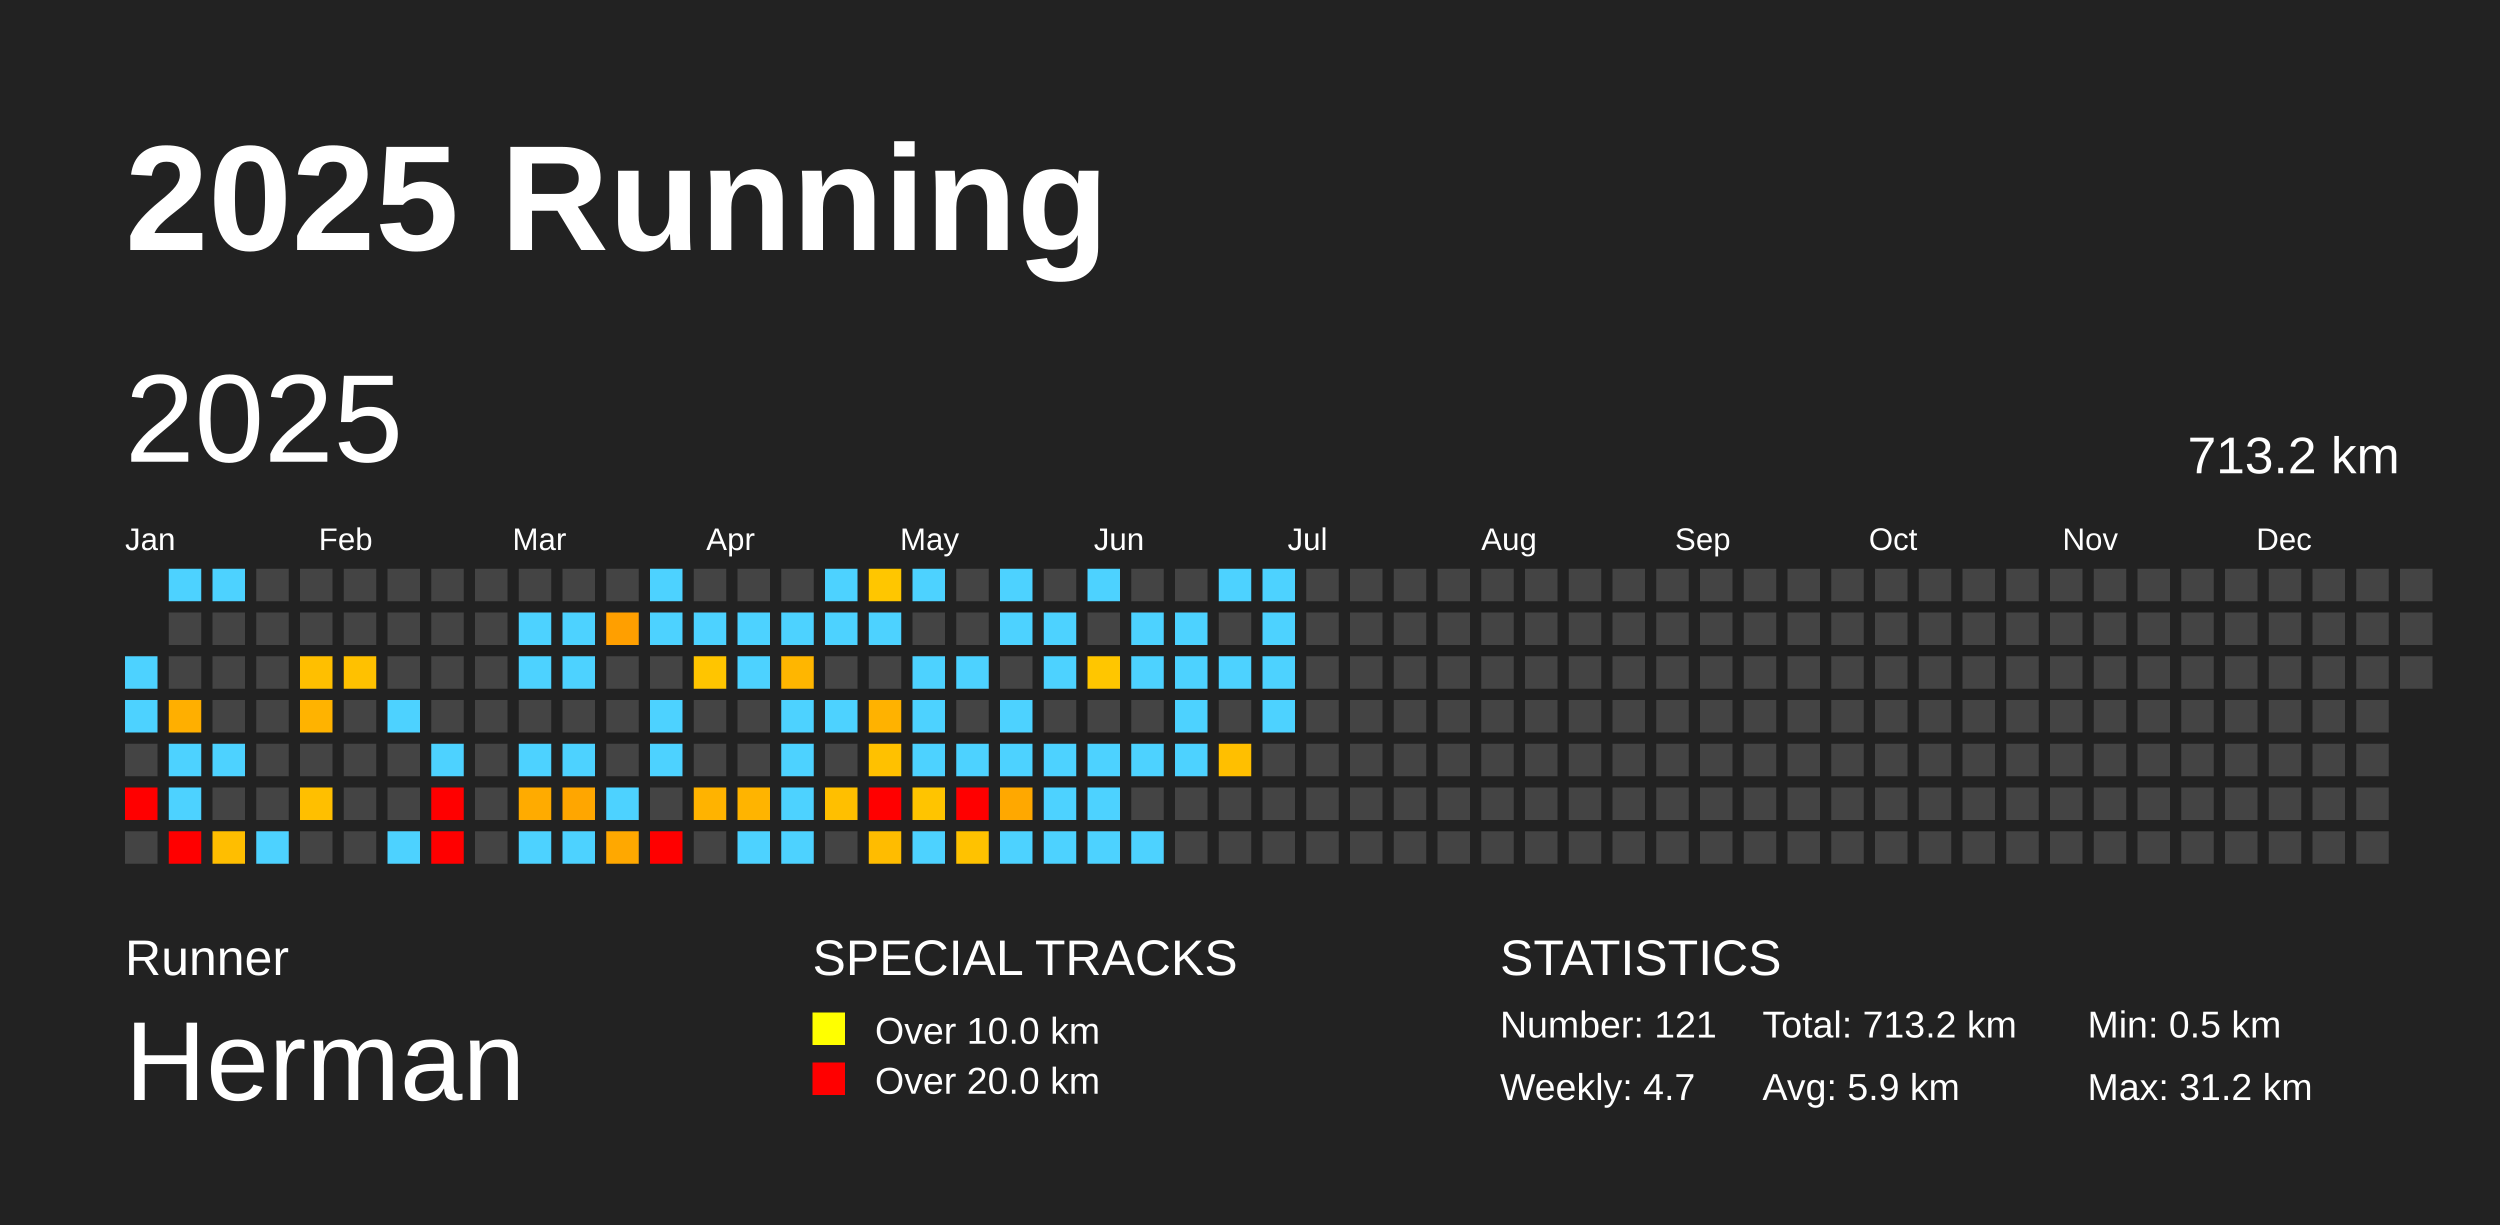
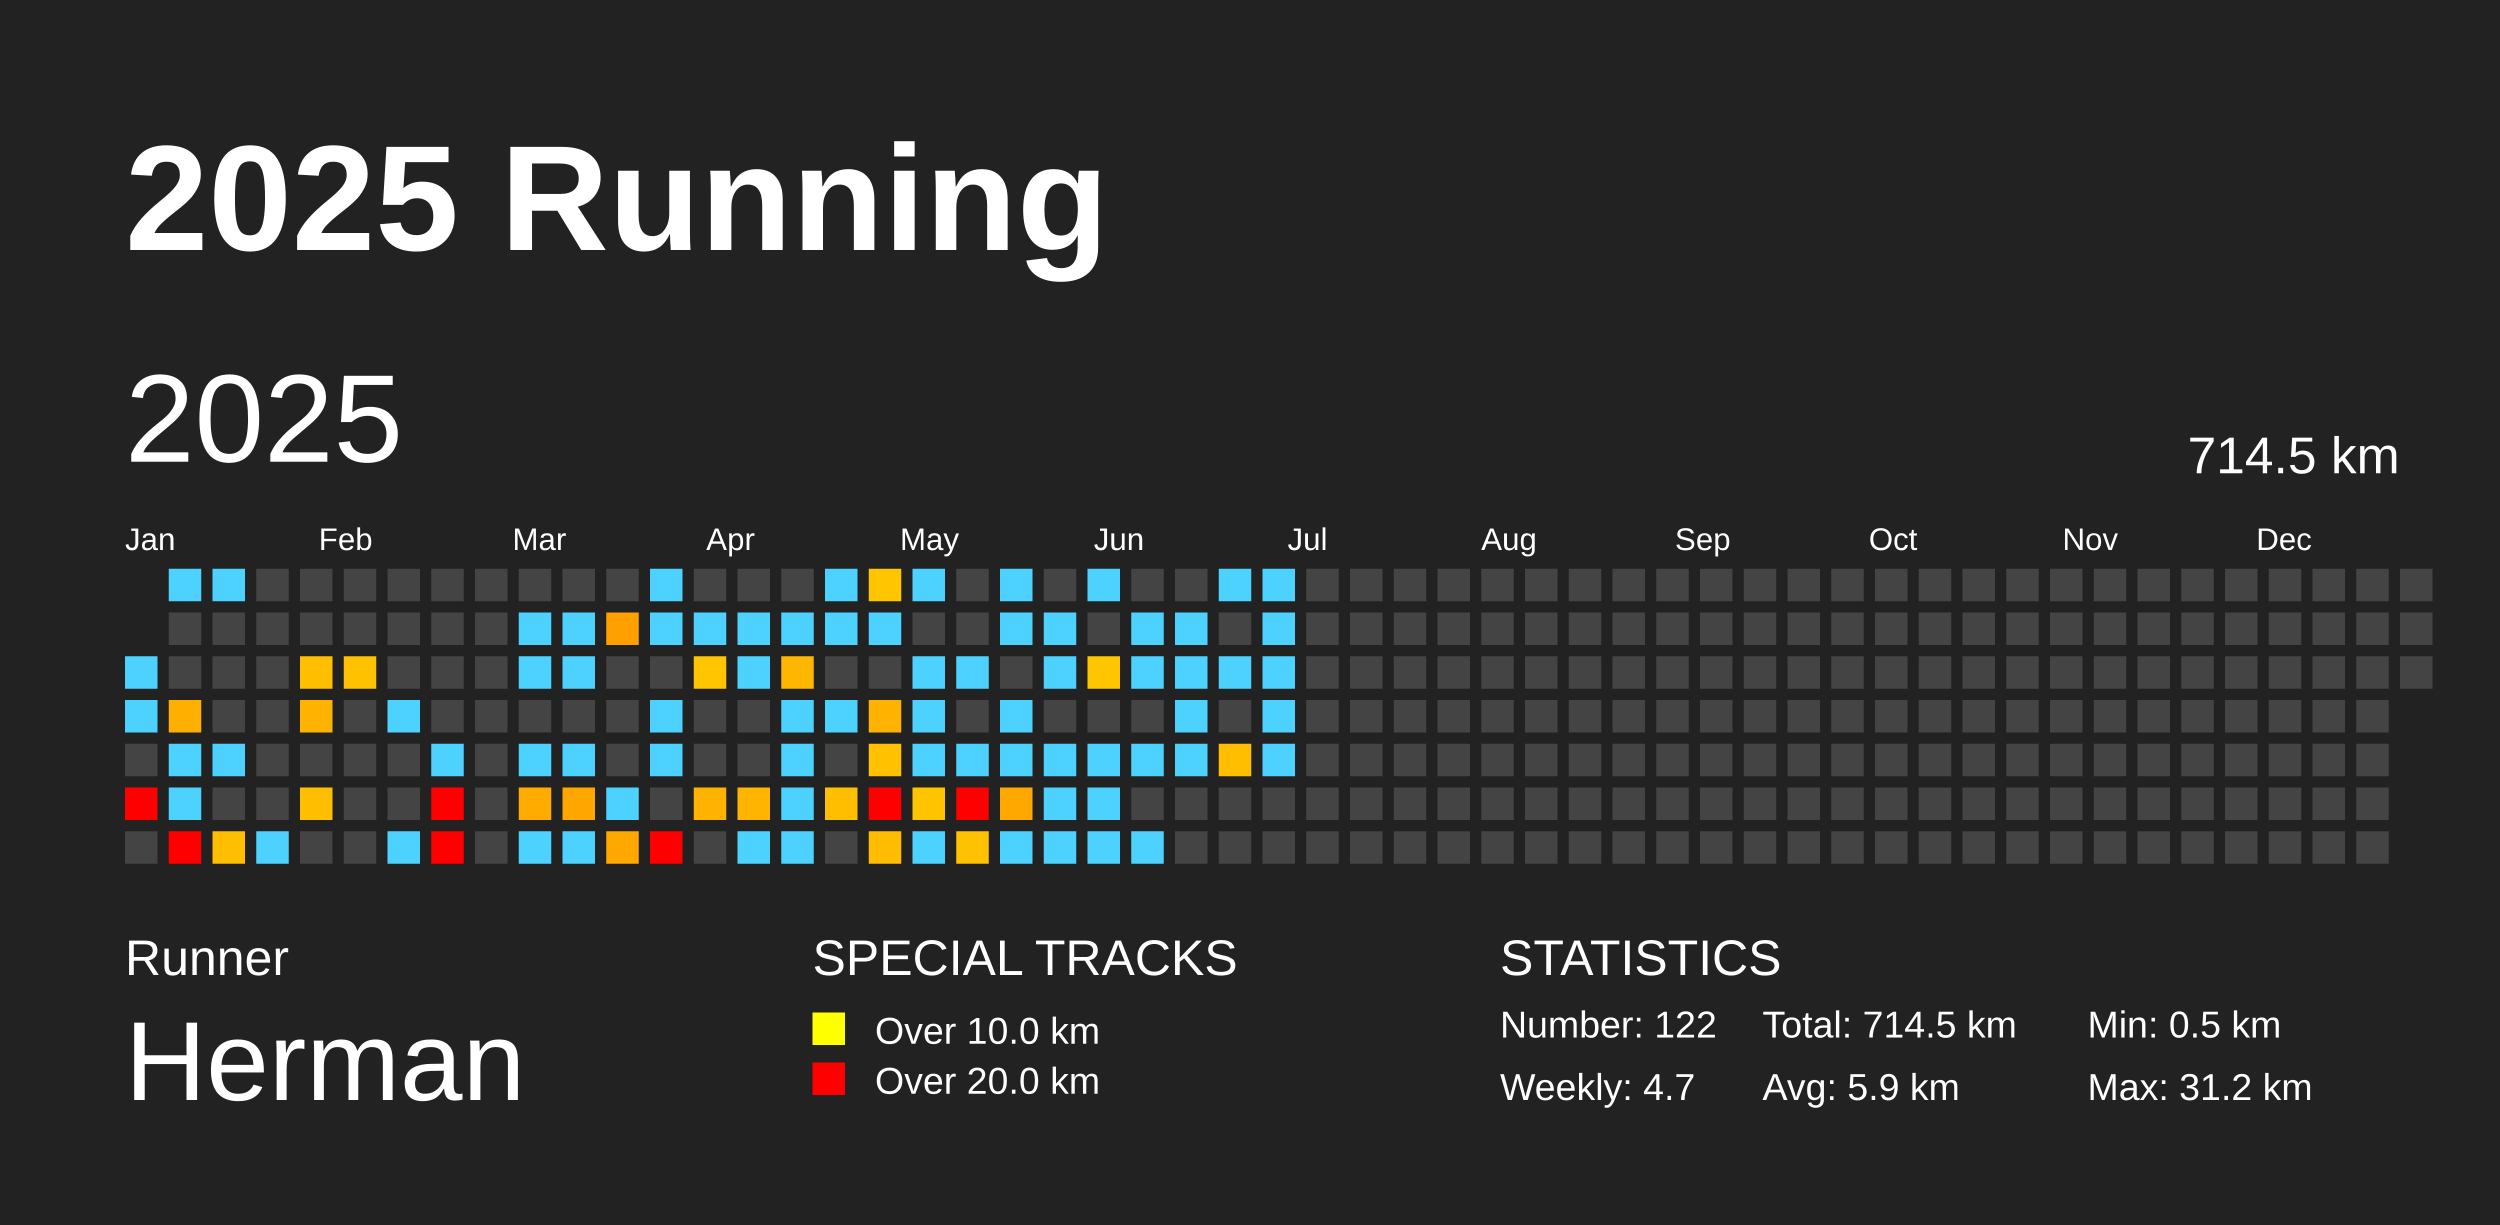
<svg xmlns="http://www.w3.org/2000/svg" baseProfile="full" height="98mm" version="1.1" viewBox="0,0,200,98" width="200mm">
  <defs />
  <rect fill="#222222" height="98" width="200" x="0" y="0" />
  <text fill="#FFFFFF" style="font-size:12px; font-family:Arial; font-weight:bold;" x="10" y="20">2025 Running</text>
  <text fill="#FFFFFF" style="font-size:4px; font-family:Arial" x="10" y="78">Runner</text>
  <text fill="#FFFFFF" style="font-size:9px; font-family:Arial" x="10" y="88">Herman</text>
  <text fill="#FFFFFF" style="font-size:4px; font-family:Arial" x="65" y="78">SPECIAL TRACKS</text>
  <rect fill="yellow" height="2.6" width="2.6" x="65" y="81" />
  <text fill="#FFFFFF" style="font-size:3px; font-family:Arial" x="70" y="83.5">Over 10.0 km</text>
  <rect fill="red" height="2.6" width="2.6" x="65" y="85" />
  <text fill="#FFFFFF" style="font-size:3px; font-family:Arial" x="70" y="87.5">Over 20.0 km</text>
  <text fill="#FFFFFF" style="font-size:4px; font-family:Arial" x="120" y="78">STATISTICS</text>
-   <text fill="#FFFFFF" style="font-size:3px; font-family:Arial" x="120" y="83">Number: 121</text>
+   <text fill="#FFFFFF" style="font-size:3px; font-family:Arial" x="120" y="83">Number: 122</text>
  <text fill="#FFFFFF" style="font-size:3px; font-family:Arial" x="120" y="88">Weekly: 4.7</text>
-   <text fill="#FFFFFF" style="font-size:3px; font-family:Arial" x="141" y="83">Total: 713.2 km</text>
+   <text fill="#FFFFFF" style="font-size:3px; font-family:Arial" x="141" y="83">Total: 714.5 km</text>
  <text fill="#FFFFFF" style="font-size:3px; font-family:Arial" x="141" y="88">Avg: 5.9 km</text>
  <text fill="#FFFFFF" style="font-size:3px; font-family:Arial" x="167" y="83">Min: 0.5 km</text>
  <text fill="#FFFFFF" style="font-size:3px; font-family:Arial" x="167" y="88">Max: 31.2 km</text>
  <text dominant-baseline="hanging" fill="#FFFFFF" style="font-size:10.0px; font-family:Arial;" x="10" y="30">2025</text>
-   <text dominant-baseline="hanging" fill="#FFFFFF" style="font-size:4.125px; font-family:Arial;" x="175" y="35">713.2 km</text>
+   <text dominant-baseline="hanging" fill="#FFFFFF" style="font-size:4.125px; font-family:Arial;" x="175" y="35">714.5 km</text>
  <text fill="#FFFFFF" style="font-size:2.5px; font-family:Arial" x="10.0" y="44">Jan</text>
  <text fill="#FFFFFF" style="font-size:2.5px; font-family:Arial" x="25.5" y="44">Feb</text>
  <text fill="#FFFFFF" style="font-size:2.5px; font-family:Arial" x="41.0" y="44">Mar</text>
  <text fill="#FFFFFF" style="font-size:2.5px; font-family:Arial" x="56.5" y="44">Apr</text>
  <text fill="#FFFFFF" style="font-size:2.5px; font-family:Arial" x="72.0" y="44">May</text>
  <text fill="#FFFFFF" style="font-size:2.5px; font-family:Arial" x="87.5" y="44">Jun</text>
  <text fill="#FFFFFF" style="font-size:2.5px; font-family:Arial" x="103.0" y="44">Jul</text>
  <text fill="#FFFFFF" style="font-size:2.5px; font-family:Arial" x="118.5" y="44">Aug</text>
  <text fill="#FFFFFF" style="font-size:2.5px; font-family:Arial" x="134.0" y="44">Sep</text>
  <text fill="#FFFFFF" style="font-size:2.5px; font-family:Arial" x="149.5" y="44">Oct</text>
  <text fill="#FFFFFF" style="font-size:2.5px; font-family:Arial" x="165.0" y="44">Nov</text>
  <text fill="#FFFFFF" style="font-size:2.5px; font-family:Arial" x="180.5" y="44">Dec</text>
  <rect fill="#4dd2ff" height="2.6" width="2.6" x="10.0" y="52.5" />
  <rect fill="#4dd2ff" height="2.6" width="2.6" x="10.0" y="56.0" />
  <rect fill="#444444" height="2.6" width="2.6" x="10.0" y="59.5" />
  <rect fill="red" height="2.6" width="2.6" x="10.0" y="63.0" />
  <rect fill="#444444" height="2.6" width="2.6" x="10.0" y="66.5" />
  <rect fill="#4dd2ff" height="2.6" width="2.6" x="13.5" y="45.5" />
  <rect fill="#444444" height="2.6" width="2.6" x="13.5" y="49.0" />
  <rect fill="#444444" height="2.6" width="2.6" x="13.5" y="52.5" />
  <rect fill="#ffaf00" height="2.6" width="2.6" x="13.5" y="56.0" />
  <rect fill="#4dd2ff" height="2.6" width="2.6" x="13.5" y="59.5" />
  <rect fill="#4dd2ff" height="2.6" width="2.6" x="13.5" y="63.0" />
  <rect fill="red" height="2.6" width="2.6" x="13.5" y="66.5" />
  <rect fill="#4dd2ff" height="2.6" width="2.6" x="17.0" y="45.5" />
  <rect fill="#444444" height="2.6" width="2.6" x="17.0" y="49.0" />
  <rect fill="#444444" height="2.6" width="2.6" x="17.0" y="52.5" />
  <rect fill="#444444" height="2.6" width="2.6" x="17.0" y="56.0" />
  <rect fill="#4dd2ff" height="2.6" width="2.6" x="17.0" y="59.5" />
  <rect fill="#444444" height="2.6" width="2.6" x="17.0" y="63.0" />
  <rect fill="#ffbe00" height="2.6" width="2.6" x="17.0" y="66.5" />
  <rect fill="#444444" height="2.6" width="2.6" x="20.5" y="45.5" />
  <rect fill="#444444" height="2.6" width="2.6" x="20.5" y="49.0" />
  <rect fill="#444444" height="2.6" width="2.6" x="20.5" y="52.5" />
  <rect fill="#444444" height="2.6" width="2.6" x="20.5" y="56.0" />
  <rect fill="#444444" height="2.6" width="2.6" x="20.5" y="59.5" />
  <rect fill="#444444" height="2.6" width="2.6" x="20.5" y="63.0" />
  <rect fill="#4dd2ff" height="2.6" width="2.6" x="20.5" y="66.5" />
  <rect fill="#444444" height="2.6" width="2.6" x="24.0" y="45.5" />
  <rect fill="#444444" height="2.6" width="2.6" x="24.0" y="49.0" />
  <rect fill="#ffbf00" height="2.6" width="2.6" x="24.0" y="52.5" />
  <rect fill="#ffb300" height="2.6" width="2.6" x="24.0" y="56.0" />
  <rect fill="#444444" height="2.6" width="2.6" x="24.0" y="59.5" />
  <rect fill="#ffbf00" height="2.6" width="2.6" x="24.0" y="63.0" />
  <rect fill="#444444" height="2.6" width="2.6" x="24.0" y="66.5" />
  <rect fill="#444444" height="2.6" width="2.6" x="27.5" y="45.5" />
  <rect fill="#444444" height="2.6" width="2.6" x="27.5" y="49.0" />
  <rect fill="#ffc100" height="2.6" width="2.6" x="27.5" y="52.5" />
  <rect fill="#444444" height="2.6" width="2.6" x="27.5" y="56.0" />
  <rect fill="#444444" height="2.6" width="2.6" x="27.5" y="59.5" />
  <rect fill="#444444" height="2.6" width="2.6" x="27.5" y="63.0" />
  <rect fill="#444444" height="2.6" width="2.6" x="27.5" y="66.5" />
  <rect fill="#444444" height="2.6" width="2.6" x="31.0" y="45.5" />
  <rect fill="#444444" height="2.6" width="2.6" x="31.0" y="49.0" />
  <rect fill="#444444" height="2.6" width="2.6" x="31.0" y="52.5" />
  <rect fill="#4dd2ff" height="2.6" width="2.6" x="31.0" y="56.0" />
  <rect fill="#444444" height="2.6" width="2.6" x="31.0" y="59.5" />
  <rect fill="#444444" height="2.6" width="2.6" x="31.0" y="63.0" />
  <rect fill="#4dd2ff" height="2.6" width="2.6" x="31.0" y="66.5" />
  <rect fill="#444444" height="2.6" width="2.6" x="34.5" y="45.5" />
  <rect fill="#444444" height="2.6" width="2.6" x="34.5" y="49.0" />
  <rect fill="#444444" height="2.6" width="2.6" x="34.5" y="52.5" />
  <rect fill="#444444" height="2.6" width="2.6" x="34.5" y="56.0" />
  <rect fill="#4dd2ff" height="2.6" width="2.6" x="34.5" y="59.5" />
  <rect fill="red" height="2.6" width="2.6" x="34.5" y="63.0" />
  <rect fill="red" height="2.6" width="2.6" x="34.5" y="66.5" />
  <rect fill="#444444" height="2.6" width="2.6" x="38.0" y="45.5" />
  <rect fill="#444444" height="2.6" width="2.6" x="38.0" y="49.0" />
  <rect fill="#444444" height="2.6" width="2.6" x="38.0" y="52.5" />
  <rect fill="#444444" height="2.6" width="2.6" x="38.0" y="56.0" />
  <rect fill="#444444" height="2.6" width="2.6" x="38.0" y="59.5" />
  <rect fill="#444444" height="2.6" width="2.6" x="38.0" y="63.0" />
  <rect fill="#444444" height="2.6" width="2.6" x="38.0" y="66.5" />
  <rect fill="#444444" height="2.6" width="2.6" x="41.5" y="45.5" />
  <rect fill="#4dd2ff" height="2.6" width="2.6" x="41.5" y="49.0" />
  <rect fill="#4dd2ff" height="2.6" width="2.6" x="41.5" y="52.5" />
  <rect fill="#444444" height="2.6" width="2.6" x="41.5" y="56.0" />
  <rect fill="#4dd2ff" height="2.6" width="2.6" x="41.5" y="59.5" />
  <rect fill="#ffab00" height="2.6" width="2.6" x="41.5" y="63.0" />
  <rect fill="#4dd2ff" height="2.6" width="2.6" x="41.5" y="66.5" />
  <rect fill="#444444" height="2.6" width="2.6" x="45.0" y="45.5" />
  <rect fill="#4dd2ff" height="2.6" width="2.6" x="45.0" y="49.0" />
  <rect fill="#4dd2ff" height="2.6" width="2.6" x="45.0" y="52.5" />
  <rect fill="#444444" height="2.6" width="2.6" x="45.0" y="56.0" />
  <rect fill="#4dd2ff" height="2.6" width="2.6" x="45.0" y="59.5" />
  <rect fill="#ffa600" height="2.6" width="2.6" x="45.0" y="63.0" />
  <rect fill="#4dd2ff" height="2.6" width="2.6" x="45.0" y="66.5" />
  <rect fill="#444444" height="2.6" width="2.6" x="48.5" y="45.5" />
  <rect fill="#ff9f00" height="2.6" width="2.6" x="48.5" y="49.0" />
  <rect fill="#444444" height="2.6" width="2.6" x="48.5" y="52.5" />
  <rect fill="#444444" height="2.6" width="2.6" x="48.5" y="56.0" />
  <rect fill="#444444" height="2.6" width="2.6" x="48.5" y="59.5" />
  <rect fill="#4dd2ff" height="2.6" width="2.6" x="48.5" y="63.0" />
  <rect fill="#ffa800" height="2.6" width="2.6" x="48.5" y="66.5" />
  <rect fill="#4dd2ff" height="2.6" width="2.6" x="52.0" y="45.5" />
  <rect fill="#4dd2ff" height="2.6" width="2.6" x="52.0" y="49.0" />
  <rect fill="#444444" height="2.6" width="2.6" x="52.0" y="52.5" />
  <rect fill="#4dd2ff" height="2.6" width="2.6" x="52.0" y="56.0" />
  <rect fill="#4dd2ff" height="2.6" width="2.6" x="52.0" y="59.5" />
  <rect fill="#444444" height="2.6" width="2.6" x="52.0" y="63.0" />
  <rect fill="red" height="2.6" width="2.6" x="52.0" y="66.5" />
  <rect fill="#444444" height="2.6" width="2.6" x="55.5" y="45.5" />
  <rect fill="#4dd2ff" height="2.6" width="2.6" x="55.5" y="49.0" />
  <rect fill="#ffc500" height="2.6" width="2.6" x="55.5" y="52.5" />
  <rect fill="#444444" height="2.6" width="2.6" x="55.5" y="56.0" />
  <rect fill="#444444" height="2.6" width="2.6" x="55.5" y="59.5" />
  <rect fill="#ffb300" height="2.6" width="2.6" x="55.5" y="63.0" />
  <rect fill="#444444" height="2.6" width="2.6" x="55.5" y="66.5" />
  <rect fill="#444444" height="2.6" width="2.6" x="59.0" y="45.5" />
  <rect fill="#4dd2ff" height="2.6" width="2.6" x="59.0" y="49.0" />
  <rect fill="#4dd2ff" height="2.6" width="2.6" x="59.0" y="52.5" />
  <rect fill="#444444" height="2.6" width="2.6" x="59.0" y="56.0" />
  <rect fill="#444444" height="2.6" width="2.6" x="59.0" y="59.5" />
  <rect fill="#ffb400" height="2.6" width="2.6" x="59.0" y="63.0" />
  <rect fill="#4dd2ff" height="2.6" width="2.6" x="59.0" y="66.5" />
  <rect fill="#444444" height="2.6" width="2.6" x="62.5" y="45.5" />
  <rect fill="#4dd2ff" height="2.6" width="2.6" x="62.5" y="49.0" />
  <rect fill="#ffb600" height="2.6" width="2.6" x="62.5" y="52.5" />
  <rect fill="#4dd2ff" height="2.6" width="2.6" x="62.5" y="56.0" />
  <rect fill="#4dd2ff" height="2.6" width="2.6" x="62.5" y="59.5" />
  <rect fill="#4dd2ff" height="2.6" width="2.6" x="62.5" y="63.0" />
  <rect fill="#4dd2ff" height="2.6" width="2.6" x="62.5" y="66.5" />
  <rect fill="#4dd2ff" height="2.6" width="2.6" x="66.0" y="45.5" />
  <rect fill="#4dd2ff" height="2.6" width="2.6" x="66.0" y="49.0" />
  <rect fill="#444444" height="2.6" width="2.6" x="66.0" y="52.5" />
  <rect fill="#4dd2ff" height="2.6" width="2.6" x="66.0" y="56.0" />
  <rect fill="#444444" height="2.6" width="2.6" x="66.0" y="59.5" />
  <rect fill="#ffbf00" height="2.6" width="2.6" x="66.0" y="63.0" />
  <rect fill="#444444" height="2.6" width="2.6" x="66.0" y="66.5" />
  <rect fill="#ffc600" height="2.6" width="2.6" x="69.5" y="45.5" />
  <rect fill="#4dd2ff" height="2.6" width="2.6" x="69.5" y="49.0" />
  <rect fill="#444444" height="2.6" width="2.6" x="69.5" y="52.5" />
  <rect fill="#ffb200" height="2.6" width="2.6" x="69.5" y="56.0" />
  <rect fill="#ffc100" height="2.6" width="2.6" x="69.5" y="59.5" />
  <rect fill="red" height="2.6" width="2.6" x="69.5" y="63.0" />
  <rect fill="#ffbc00" height="2.6" width="2.6" x="69.5" y="66.5" />
  <rect fill="#4dd2ff" height="2.6" width="2.6" x="73.0" y="45.5" />
  <rect fill="#444444" height="2.6" width="2.6" x="73.0" y="49.0" />
  <rect fill="#4dd2ff" height="2.6" width="2.6" x="73.0" y="52.5" />
  <rect fill="#4dd2ff" height="2.6" width="2.6" x="73.0" y="56.0" />
  <rect fill="#4dd2ff" height="2.6" width="2.6" x="73.0" y="59.5" />
  <rect fill="#ffc400" height="2.6" width="2.6" x="73.0" y="63.0" />
  <rect fill="#4dd2ff" height="2.6" width="2.6" x="73.0" y="66.5" />
  <rect fill="#444444" height="2.6" width="2.6" x="76.5" y="45.5" />
  <rect fill="#444444" height="2.6" width="2.6" x="76.5" y="49.0" />
  <rect fill="#4dd2ff" height="2.6" width="2.6" x="76.5" y="52.5" />
  <rect fill="#444444" height="2.6" width="2.6" x="76.5" y="56.0" />
  <rect fill="#4dd2ff" height="2.6" width="2.6" x="76.5" y="59.5" />
  <rect fill="red" height="2.6" width="2.6" x="76.5" y="63.0" />
  <rect fill="#ffc200" height="2.6" width="2.6" x="76.5" y="66.5" />
  <rect fill="#4dd2ff" height="2.6" width="2.6" x="80.0" y="45.5" />
  <rect fill="#4dd2ff" height="2.6" width="2.6" x="80.0" y="49.0" />
  <rect fill="#444444" height="2.6" width="2.6" x="80.0" y="52.5" />
  <rect fill="#4dd2ff" height="2.6" width="2.6" x="80.0" y="56.0" />
  <rect fill="#4dd2ff" height="2.6" width="2.6" x="80.0" y="59.5" />
  <rect fill="#ffa800" height="2.6" width="2.6" x="80.0" y="63.0" />
  <rect fill="#4dd2ff" height="2.6" width="2.6" x="80.0" y="66.5" />
  <rect fill="#444444" height="2.6" width="2.6" x="83.5" y="45.5" />
  <rect fill="#4dd2ff" height="2.6" width="2.6" x="83.5" y="49.0" />
  <rect fill="#4dd2ff" height="2.6" width="2.6" x="83.5" y="52.5" />
  <rect fill="#444444" height="2.6" width="2.6" x="83.5" y="56.0" />
  <rect fill="#4dd2ff" height="2.6" width="2.6" x="83.5" y="59.5" />
  <rect fill="#4dd2ff" height="2.6" width="2.6" x="83.5" y="63.0" />
  <rect fill="#4dd2ff" height="2.6" width="2.6" x="83.5" y="66.5" />
  <rect fill="#4dd2ff" height="2.6" width="2.6" x="87.0" y="45.5" />
  <rect fill="#444444" height="2.6" width="2.6" x="87.0" y="49.0" />
  <rect fill="#ffc600" height="2.6" width="2.6" x="87.0" y="52.5" />
  <rect fill="#444444" height="2.6" width="2.6" x="87.0" y="56.0" />
  <rect fill="#4dd2ff" height="2.6" width="2.6" x="87.0" y="59.5" />
  <rect fill="#4dd2ff" height="2.6" width="2.6" x="87.0" y="63.0" />
  <rect fill="#4dd2ff" height="2.6" width="2.6" x="87.0" y="66.5" />
  <rect fill="#444444" height="2.6" width="2.6" x="90.5" y="45.5" />
  <rect fill="#4dd2ff" height="2.6" width="2.6" x="90.5" y="49.0" />
  <rect fill="#4dd2ff" height="2.6" width="2.6" x="90.5" y="52.5" />
  <rect fill="#444444" height="2.6" width="2.6" x="90.5" y="56.0" />
  <rect fill="#4dd2ff" height="2.6" width="2.6" x="90.5" y="59.5" />
  <rect fill="#444444" height="2.6" width="2.6" x="90.5" y="63.0" />
  <rect fill="#4dd2ff" height="2.6" width="2.6" x="90.5" y="66.5" />
  <rect fill="#444444" height="2.6" width="2.6" x="94.0" y="45.5" />
  <rect fill="#4dd2ff" height="2.6" width="2.6" x="94.0" y="49.0" />
  <rect fill="#4dd2ff" height="2.6" width="2.6" x="94.0" y="52.5" />
  <rect fill="#4dd2ff" height="2.6" width="2.6" x="94.0" y="56.0" />
  <rect fill="#4dd2ff" height="2.6" width="2.6" x="94.0" y="59.5" />
  <rect fill="#444444" height="2.6" width="2.6" x="94.0" y="63.0" />
  <rect fill="#444444" height="2.6" width="2.6" x="94.0" y="66.5" />
  <rect fill="#4dd2ff" height="2.6" width="2.6" x="97.5" y="45.5" />
  <rect fill="#444444" height="2.6" width="2.6" x="97.5" y="49.0" />
  <rect fill="#4dd2ff" height="2.6" width="2.6" x="97.5" y="52.5" />
  <rect fill="#444444" height="2.6" width="2.6" x="97.5" y="56.0" />
  <rect fill="#ffbf00" height="2.6" width="2.6" x="97.5" y="59.5" />
  <rect fill="#444444" height="2.6" width="2.6" x="97.5" y="63.0" />
  <rect fill="#444444" height="2.6" width="2.6" x="97.5" y="66.5" />
  <rect fill="#4dd2ff" height="2.6" width="2.6" x="101.0" y="45.5" />
  <rect fill="#4dd2ff" height="2.6" width="2.6" x="101.0" y="49.0" />
  <rect fill="#4dd2ff" height="2.6" width="2.6" x="101.0" y="52.5" />
  <rect fill="#4dd2ff" height="2.6" width="2.6" x="101.0" y="56.0" />
-   <rect fill="#444444" height="2.6" width="2.6" x="101.0" y="59.5" />
+   <rect fill="#4dd2ff" height="2.6" width="2.6" x="101.0" y="59.5" />
  <rect fill="#444444" height="2.6" width="2.6" x="101.0" y="63.0" />
  <rect fill="#444444" height="2.6" width="2.6" x="101.0" y="66.5" />
  <rect fill="#444444" height="2.6" width="2.6" x="104.5" y="45.5" />
  <rect fill="#444444" height="2.6" width="2.6" x="104.5" y="49.0" />
  <rect fill="#444444" height="2.6" width="2.6" x="104.5" y="52.5" />
  <rect fill="#444444" height="2.6" width="2.6" x="104.5" y="56.0" />
  <rect fill="#444444" height="2.6" width="2.6" x="104.5" y="59.5" />
  <rect fill="#444444" height="2.6" width="2.6" x="104.5" y="63.0" />
  <rect fill="#444444" height="2.6" width="2.6" x="104.5" y="66.5" />
  <rect fill="#444444" height="2.6" width="2.6" x="108.0" y="45.5" />
  <rect fill="#444444" height="2.6" width="2.6" x="108.0" y="49.0" />
  <rect fill="#444444" height="2.6" width="2.6" x="108.0" y="52.5" />
  <rect fill="#444444" height="2.6" width="2.6" x="108.0" y="56.0" />
  <rect fill="#444444" height="2.6" width="2.6" x="108.0" y="59.5" />
  <rect fill="#444444" height="2.6" width="2.6" x="108.0" y="63.0" />
  <rect fill="#444444" height="2.6" width="2.6" x="108.0" y="66.5" />
  <rect fill="#444444" height="2.6" width="2.6" x="111.5" y="45.5" />
  <rect fill="#444444" height="2.6" width="2.6" x="111.5" y="49.0" />
  <rect fill="#444444" height="2.6" width="2.6" x="111.5" y="52.5" />
  <rect fill="#444444" height="2.6" width="2.6" x="111.5" y="56.0" />
  <rect fill="#444444" height="2.6" width="2.6" x="111.5" y="59.5" />
  <rect fill="#444444" height="2.6" width="2.6" x="111.5" y="63.0" />
  <rect fill="#444444" height="2.6" width="2.6" x="111.5" y="66.5" />
  <rect fill="#444444" height="2.6" width="2.6" x="115.0" y="45.5" />
  <rect fill="#444444" height="2.6" width="2.6" x="115.0" y="49.0" />
  <rect fill="#444444" height="2.6" width="2.6" x="115.0" y="52.5" />
  <rect fill="#444444" height="2.6" width="2.6" x="115.0" y="56.0" />
  <rect fill="#444444" height="2.6" width="2.6" x="115.0" y="59.5" />
  <rect fill="#444444" height="2.6" width="2.6" x="115.0" y="63.0" />
  <rect fill="#444444" height="2.6" width="2.6" x="115.0" y="66.5" />
  <rect fill="#444444" height="2.6" width="2.6" x="118.5" y="45.5" />
  <rect fill="#444444" height="2.6" width="2.6" x="118.5" y="49.0" />
  <rect fill="#444444" height="2.6" width="2.6" x="118.5" y="52.5" />
  <rect fill="#444444" height="2.6" width="2.6" x="118.5" y="56.0" />
  <rect fill="#444444" height="2.6" width="2.6" x="118.5" y="59.5" />
  <rect fill="#444444" height="2.6" width="2.6" x="118.5" y="63.0" />
  <rect fill="#444444" height="2.6" width="2.6" x="118.5" y="66.5" />
  <rect fill="#444444" height="2.6" width="2.6" x="122.0" y="45.5" />
  <rect fill="#444444" height="2.6" width="2.6" x="122.0" y="49.0" />
  <rect fill="#444444" height="2.6" width="2.6" x="122.0" y="52.5" />
  <rect fill="#444444" height="2.6" width="2.6" x="122.0" y="56.0" />
  <rect fill="#444444" height="2.6" width="2.6" x="122.0" y="59.5" />
  <rect fill="#444444" height="2.6" width="2.6" x="122.0" y="63.0" />
  <rect fill="#444444" height="2.6" width="2.6" x="122.0" y="66.5" />
  <rect fill="#444444" height="2.6" width="2.6" x="125.5" y="45.5" />
  <rect fill="#444444" height="2.6" width="2.6" x="125.5" y="49.0" />
  <rect fill="#444444" height="2.6" width="2.6" x="125.5" y="52.5" />
  <rect fill="#444444" height="2.6" width="2.6" x="125.5" y="56.0" />
  <rect fill="#444444" height="2.6" width="2.6" x="125.5" y="59.5" />
  <rect fill="#444444" height="2.6" width="2.6" x="125.5" y="63.0" />
  <rect fill="#444444" height="2.6" width="2.6" x="125.5" y="66.5" />
  <rect fill="#444444" height="2.6" width="2.6" x="129.0" y="45.5" />
  <rect fill="#444444" height="2.6" width="2.6" x="129.0" y="49.0" />
  <rect fill="#444444" height="2.6" width="2.6" x="129.0" y="52.5" />
  <rect fill="#444444" height="2.6" width="2.6" x="129.0" y="56.0" />
  <rect fill="#444444" height="2.6" width="2.6" x="129.0" y="59.5" />
  <rect fill="#444444" height="2.6" width="2.6" x="129.0" y="63.0" />
  <rect fill="#444444" height="2.6" width="2.6" x="129.0" y="66.5" />
  <rect fill="#444444" height="2.6" width="2.6" x="132.5" y="45.5" />
  <rect fill="#444444" height="2.6" width="2.6" x="132.5" y="49.0" />
  <rect fill="#444444" height="2.6" width="2.6" x="132.5" y="52.5" />
  <rect fill="#444444" height="2.6" width="2.6" x="132.5" y="56.0" />
  <rect fill="#444444" height="2.6" width="2.6" x="132.5" y="59.5" />
  <rect fill="#444444" height="2.6" width="2.6" x="132.5" y="63.0" />
  <rect fill="#444444" height="2.6" width="2.6" x="132.5" y="66.5" />
  <rect fill="#444444" height="2.6" width="2.6" x="136.0" y="45.5" />
  <rect fill="#444444" height="2.6" width="2.6" x="136.0" y="49.0" />
  <rect fill="#444444" height="2.6" width="2.6" x="136.0" y="52.5" />
  <rect fill="#444444" height="2.6" width="2.6" x="136.0" y="56.0" />
  <rect fill="#444444" height="2.6" width="2.6" x="136.0" y="59.5" />
  <rect fill="#444444" height="2.6" width="2.6" x="136.0" y="63.0" />
  <rect fill="#444444" height="2.6" width="2.6" x="136.0" y="66.5" />
  <rect fill="#444444" height="2.6" width="2.6" x="139.5" y="45.5" />
  <rect fill="#444444" height="2.6" width="2.6" x="139.5" y="49.0" />
  <rect fill="#444444" height="2.6" width="2.6" x="139.5" y="52.5" />
  <rect fill="#444444" height="2.6" width="2.6" x="139.5" y="56.0" />
  <rect fill="#444444" height="2.6" width="2.6" x="139.5" y="59.5" />
  <rect fill="#444444" height="2.6" width="2.6" x="139.5" y="63.0" />
  <rect fill="#444444" height="2.6" width="2.6" x="139.5" y="66.5" />
  <rect fill="#444444" height="2.6" width="2.6" x="143.0" y="45.5" />
  <rect fill="#444444" height="2.6" width="2.6" x="143.0" y="49.0" />
  <rect fill="#444444" height="2.6" width="2.6" x="143.0" y="52.5" />
  <rect fill="#444444" height="2.6" width="2.6" x="143.0" y="56.0" />
  <rect fill="#444444" height="2.6" width="2.6" x="143.0" y="59.5" />
  <rect fill="#444444" height="2.6" width="2.6" x="143.0" y="63.0" />
  <rect fill="#444444" height="2.6" width="2.6" x="143.0" y="66.5" />
  <rect fill="#444444" height="2.6" width="2.6" x="146.5" y="45.5" />
  <rect fill="#444444" height="2.6" width="2.6" x="146.5" y="49.0" />
  <rect fill="#444444" height="2.6" width="2.6" x="146.5" y="52.5" />
  <rect fill="#444444" height="2.6" width="2.6" x="146.5" y="56.0" />
  <rect fill="#444444" height="2.6" width="2.6" x="146.5" y="59.5" />
  <rect fill="#444444" height="2.6" width="2.6" x="146.5" y="63.0" />
  <rect fill="#444444" height="2.6" width="2.6" x="146.5" y="66.5" />
  <rect fill="#444444" height="2.6" width="2.6" x="150.0" y="45.5" />
  <rect fill="#444444" height="2.6" width="2.6" x="150.0" y="49.0" />
  <rect fill="#444444" height="2.6" width="2.6" x="150.0" y="52.5" />
  <rect fill="#444444" height="2.6" width="2.6" x="150.0" y="56.0" />
  <rect fill="#444444" height="2.6" width="2.6" x="150.0" y="59.5" />
  <rect fill="#444444" height="2.6" width="2.6" x="150.0" y="63.0" />
  <rect fill="#444444" height="2.6" width="2.6" x="150.0" y="66.5" />
  <rect fill="#444444" height="2.6" width="2.6" x="153.5" y="45.5" />
  <rect fill="#444444" height="2.6" width="2.6" x="153.5" y="49.0" />
  <rect fill="#444444" height="2.6" width="2.6" x="153.5" y="52.5" />
  <rect fill="#444444" height="2.6" width="2.6" x="153.5" y="56.0" />
  <rect fill="#444444" height="2.6" width="2.6" x="153.5" y="59.5" />
  <rect fill="#444444" height="2.6" width="2.6" x="153.5" y="63.0" />
  <rect fill="#444444" height="2.6" width="2.6" x="153.5" y="66.5" />
  <rect fill="#444444" height="2.6" width="2.6" x="157.0" y="45.5" />
  <rect fill="#444444" height="2.6" width="2.6" x="157.0" y="49.0" />
  <rect fill="#444444" height="2.6" width="2.6" x="157.0" y="52.5" />
  <rect fill="#444444" height="2.6" width="2.6" x="157.0" y="56.0" />
  <rect fill="#444444" height="2.6" width="2.6" x="157.0" y="59.5" />
  <rect fill="#444444" height="2.6" width="2.6" x="157.0" y="63.0" />
  <rect fill="#444444" height="2.6" width="2.6" x="157.0" y="66.5" />
  <rect fill="#444444" height="2.6" width="2.6" x="160.5" y="45.5" />
  <rect fill="#444444" height="2.6" width="2.6" x="160.5" y="49.0" />
  <rect fill="#444444" height="2.6" width="2.6" x="160.5" y="52.5" />
  <rect fill="#444444" height="2.6" width="2.6" x="160.5" y="56.0" />
  <rect fill="#444444" height="2.6" width="2.6" x="160.5" y="59.5" />
  <rect fill="#444444" height="2.6" width="2.6" x="160.5" y="63.0" />
  <rect fill="#444444" height="2.6" width="2.6" x="160.5" y="66.5" />
  <rect fill="#444444" height="2.6" width="2.6" x="164.0" y="45.5" />
  <rect fill="#444444" height="2.6" width="2.6" x="164.0" y="49.0" />
  <rect fill="#444444" height="2.6" width="2.6" x="164.0" y="52.5" />
  <rect fill="#444444" height="2.6" width="2.6" x="164.0" y="56.0" />
  <rect fill="#444444" height="2.6" width="2.6" x="164.0" y="59.5" />
  <rect fill="#444444" height="2.6" width="2.6" x="164.0" y="63.0" />
  <rect fill="#444444" height="2.6" width="2.6" x="164.0" y="66.5" />
  <rect fill="#444444" height="2.6" width="2.6" x="167.5" y="45.5" />
  <rect fill="#444444" height="2.6" width="2.6" x="167.5" y="49.0" />
  <rect fill="#444444" height="2.6" width="2.6" x="167.5" y="52.5" />
  <rect fill="#444444" height="2.6" width="2.6" x="167.5" y="56.0" />
  <rect fill="#444444" height="2.6" width="2.6" x="167.5" y="59.5" />
  <rect fill="#444444" height="2.6" width="2.6" x="167.5" y="63.0" />
  <rect fill="#444444" height="2.6" width="2.6" x="167.5" y="66.5" />
  <rect fill="#444444" height="2.6" width="2.6" x="171.0" y="45.5" />
  <rect fill="#444444" height="2.6" width="2.6" x="171.0" y="49.0" />
  <rect fill="#444444" height="2.6" width="2.6" x="171.0" y="52.5" />
  <rect fill="#444444" height="2.6" width="2.6" x="171.0" y="56.0" />
  <rect fill="#444444" height="2.6" width="2.6" x="171.0" y="59.5" />
  <rect fill="#444444" height="2.6" width="2.6" x="171.0" y="63.0" />
  <rect fill="#444444" height="2.6" width="2.6" x="171.0" y="66.5" />
  <rect fill="#444444" height="2.6" width="2.6" x="174.5" y="45.5" />
  <rect fill="#444444" height="2.6" width="2.6" x="174.5" y="49.0" />
  <rect fill="#444444" height="2.6" width="2.6" x="174.5" y="52.5" />
  <rect fill="#444444" height="2.6" width="2.6" x="174.5" y="56.0" />
  <rect fill="#444444" height="2.6" width="2.6" x="174.5" y="59.5" />
  <rect fill="#444444" height="2.6" width="2.6" x="174.5" y="63.0" />
  <rect fill="#444444" height="2.6" width="2.6" x="174.5" y="66.5" />
  <rect fill="#444444" height="2.6" width="2.6" x="178.0" y="45.5" />
  <rect fill="#444444" height="2.6" width="2.6" x="178.0" y="49.0" />
  <rect fill="#444444" height="2.6" width="2.6" x="178.0" y="52.5" />
  <rect fill="#444444" height="2.6" width="2.6" x="178.0" y="56.0" />
  <rect fill="#444444" height="2.6" width="2.6" x="178.0" y="59.5" />
  <rect fill="#444444" height="2.6" width="2.6" x="178.0" y="63.0" />
  <rect fill="#444444" height="2.6" width="2.6" x="178.0" y="66.5" />
  <rect fill="#444444" height="2.6" width="2.6" x="181.5" y="45.5" />
  <rect fill="#444444" height="2.6" width="2.6" x="181.5" y="49.0" />
  <rect fill="#444444" height="2.6" width="2.6" x="181.5" y="52.5" />
  <rect fill="#444444" height="2.6" width="2.6" x="181.5" y="56.0" />
  <rect fill="#444444" height="2.6" width="2.6" x="181.5" y="59.5" />
  <rect fill="#444444" height="2.6" width="2.6" x="181.5" y="63.0" />
  <rect fill="#444444" height="2.6" width="2.6" x="181.5" y="66.5" />
  <rect fill="#444444" height="2.6" width="2.6" x="185.0" y="45.5" />
  <rect fill="#444444" height="2.6" width="2.6" x="185.0" y="49.0" />
  <rect fill="#444444" height="2.6" width="2.6" x="185.0" y="52.5" />
  <rect fill="#444444" height="2.6" width="2.6" x="185.0" y="56.0" />
  <rect fill="#444444" height="2.6" width="2.6" x="185.0" y="59.5" />
  <rect fill="#444444" height="2.6" width="2.6" x="185.0" y="63.0" />
  <rect fill="#444444" height="2.6" width="2.6" x="185.0" y="66.5" />
  <rect fill="#444444" height="2.6" width="2.6" x="188.5" y="45.5" />
  <rect fill="#444444" height="2.6" width="2.6" x="188.5" y="49.0" />
  <rect fill="#444444" height="2.6" width="2.6" x="188.5" y="52.5" />
  <rect fill="#444444" height="2.6" width="2.6" x="188.5" y="56.0" />
  <rect fill="#444444" height="2.6" width="2.6" x="188.5" y="59.5" />
  <rect fill="#444444" height="2.6" width="2.6" x="188.5" y="63.0" />
  <rect fill="#444444" height="2.6" width="2.6" x="188.5" y="66.5" />
  <rect fill="#444444" height="2.6" width="2.6" x="192.0" y="45.5" />
  <rect fill="#444444" height="2.6" width="2.6" x="192.0" y="49.0" />
  <rect fill="#444444" height="2.6" width="2.6" x="192.0" y="52.5" />
</svg>
